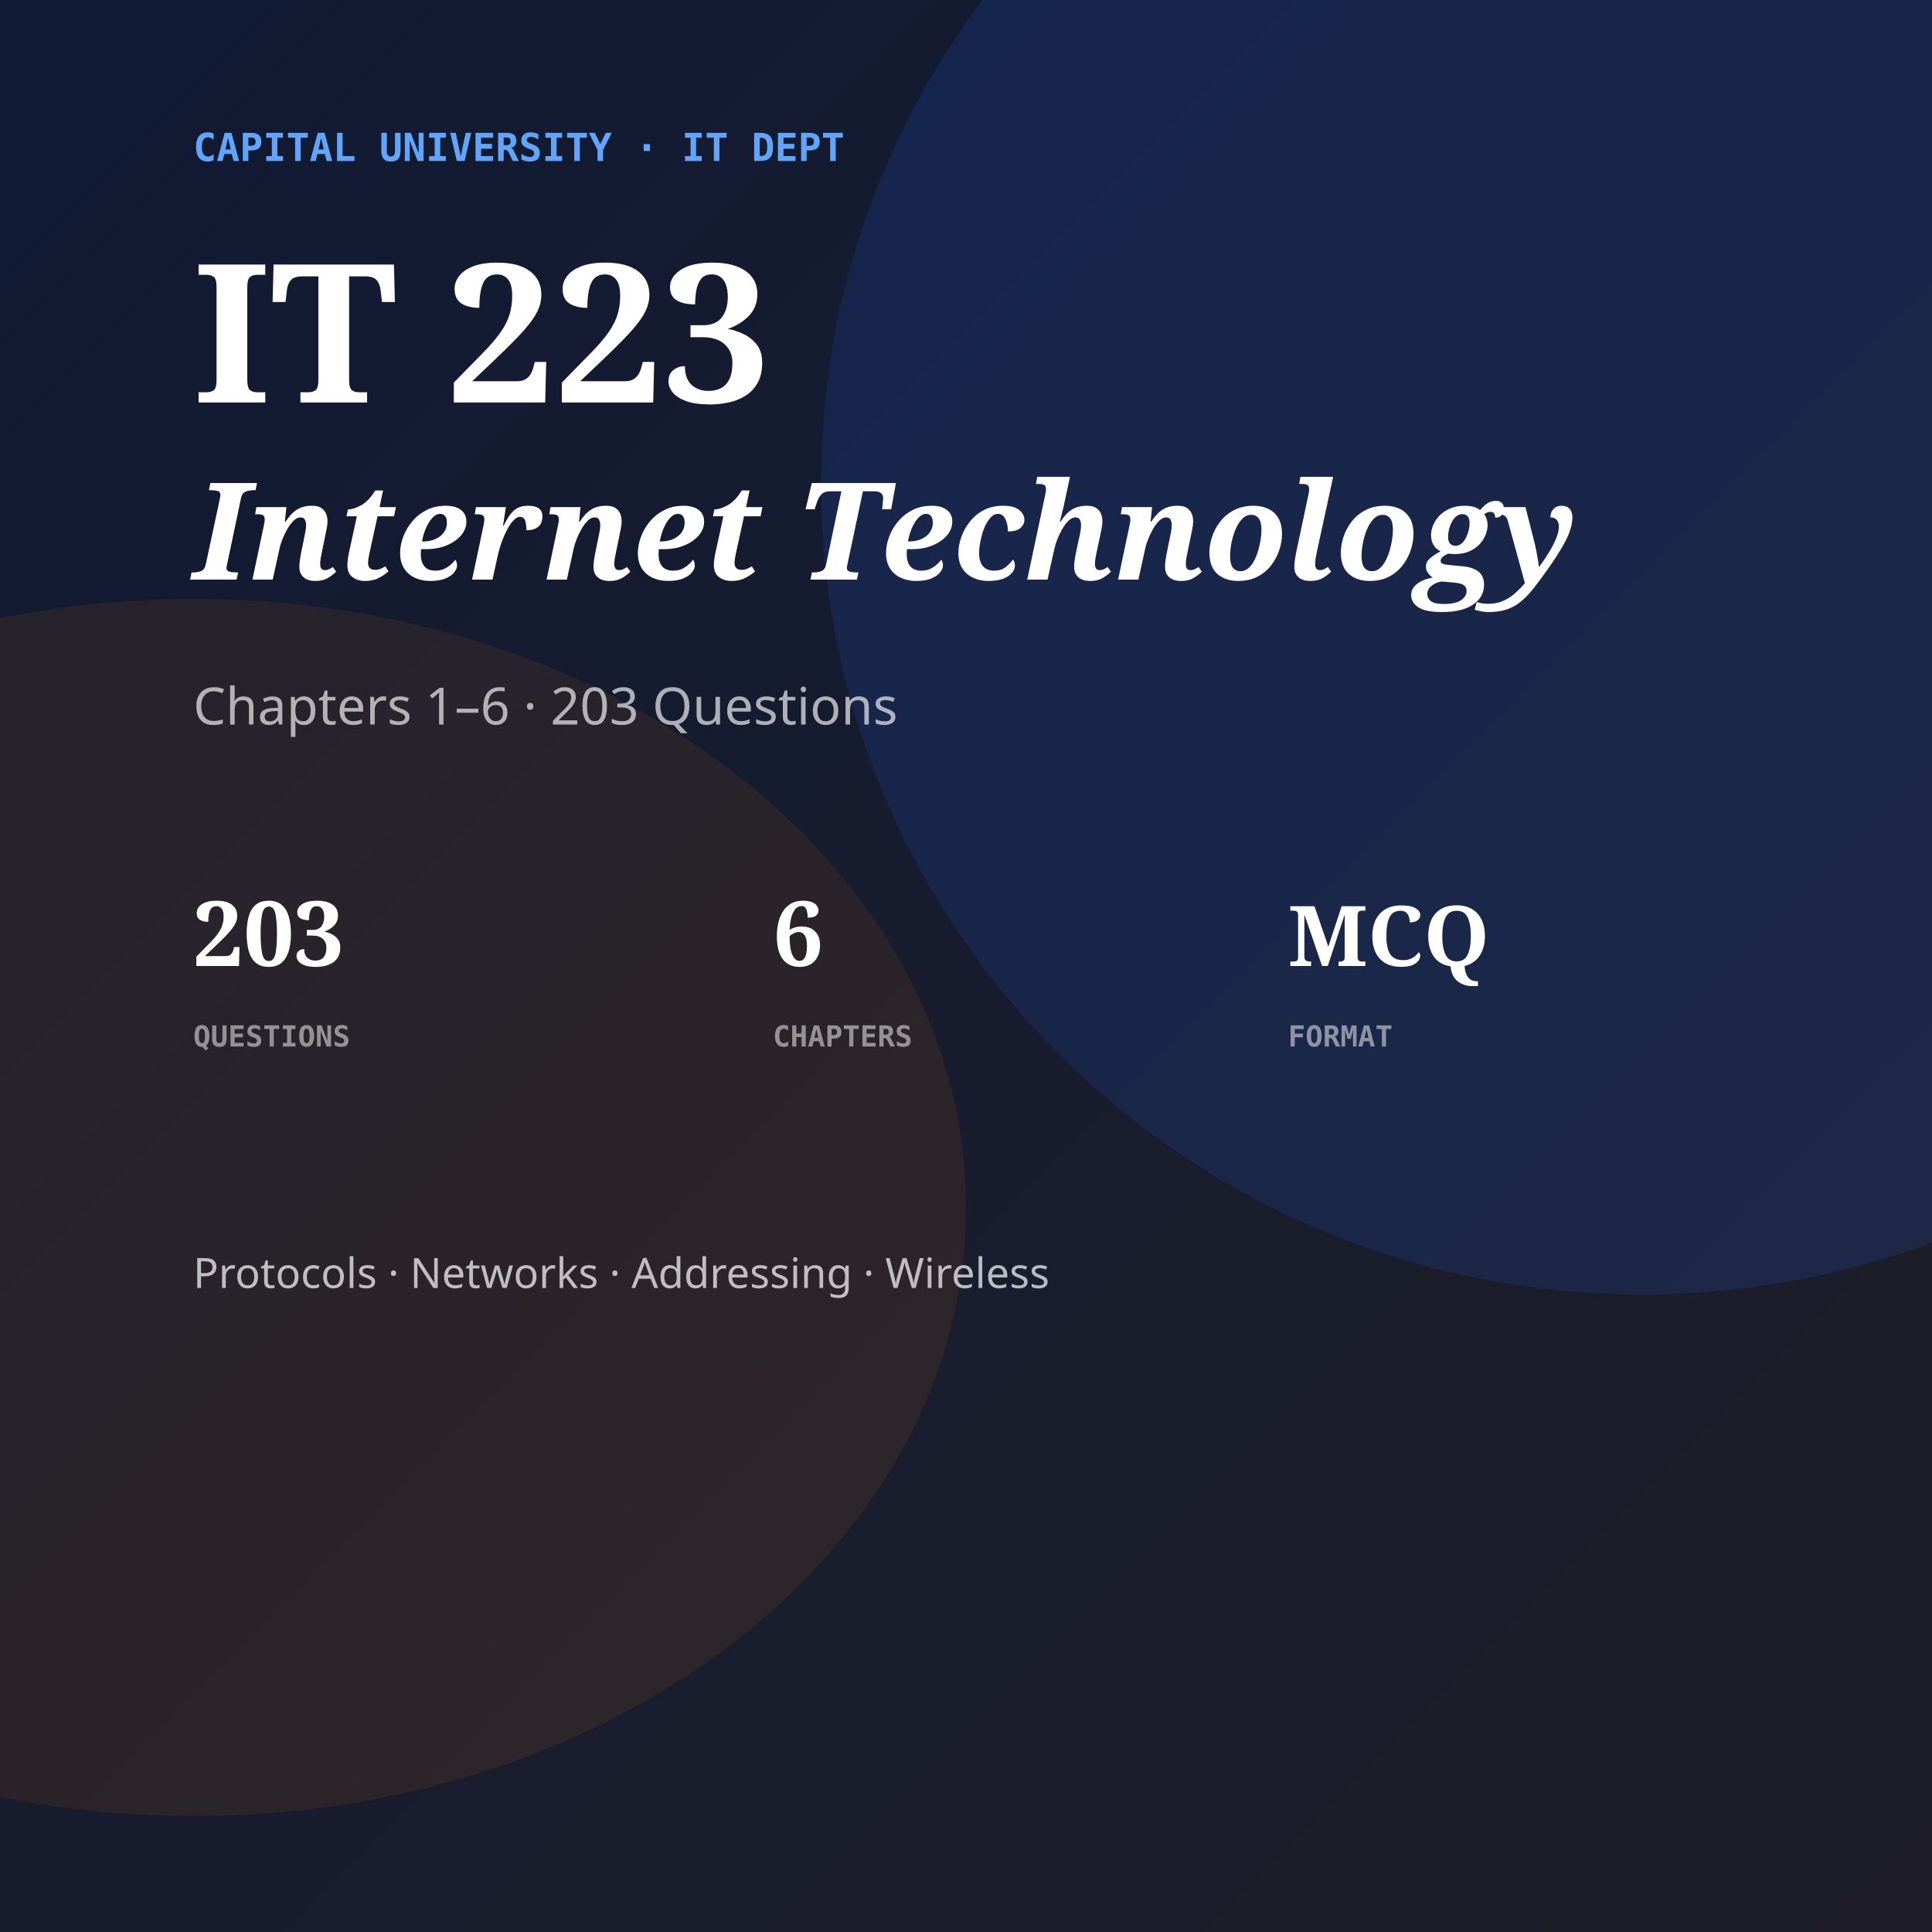
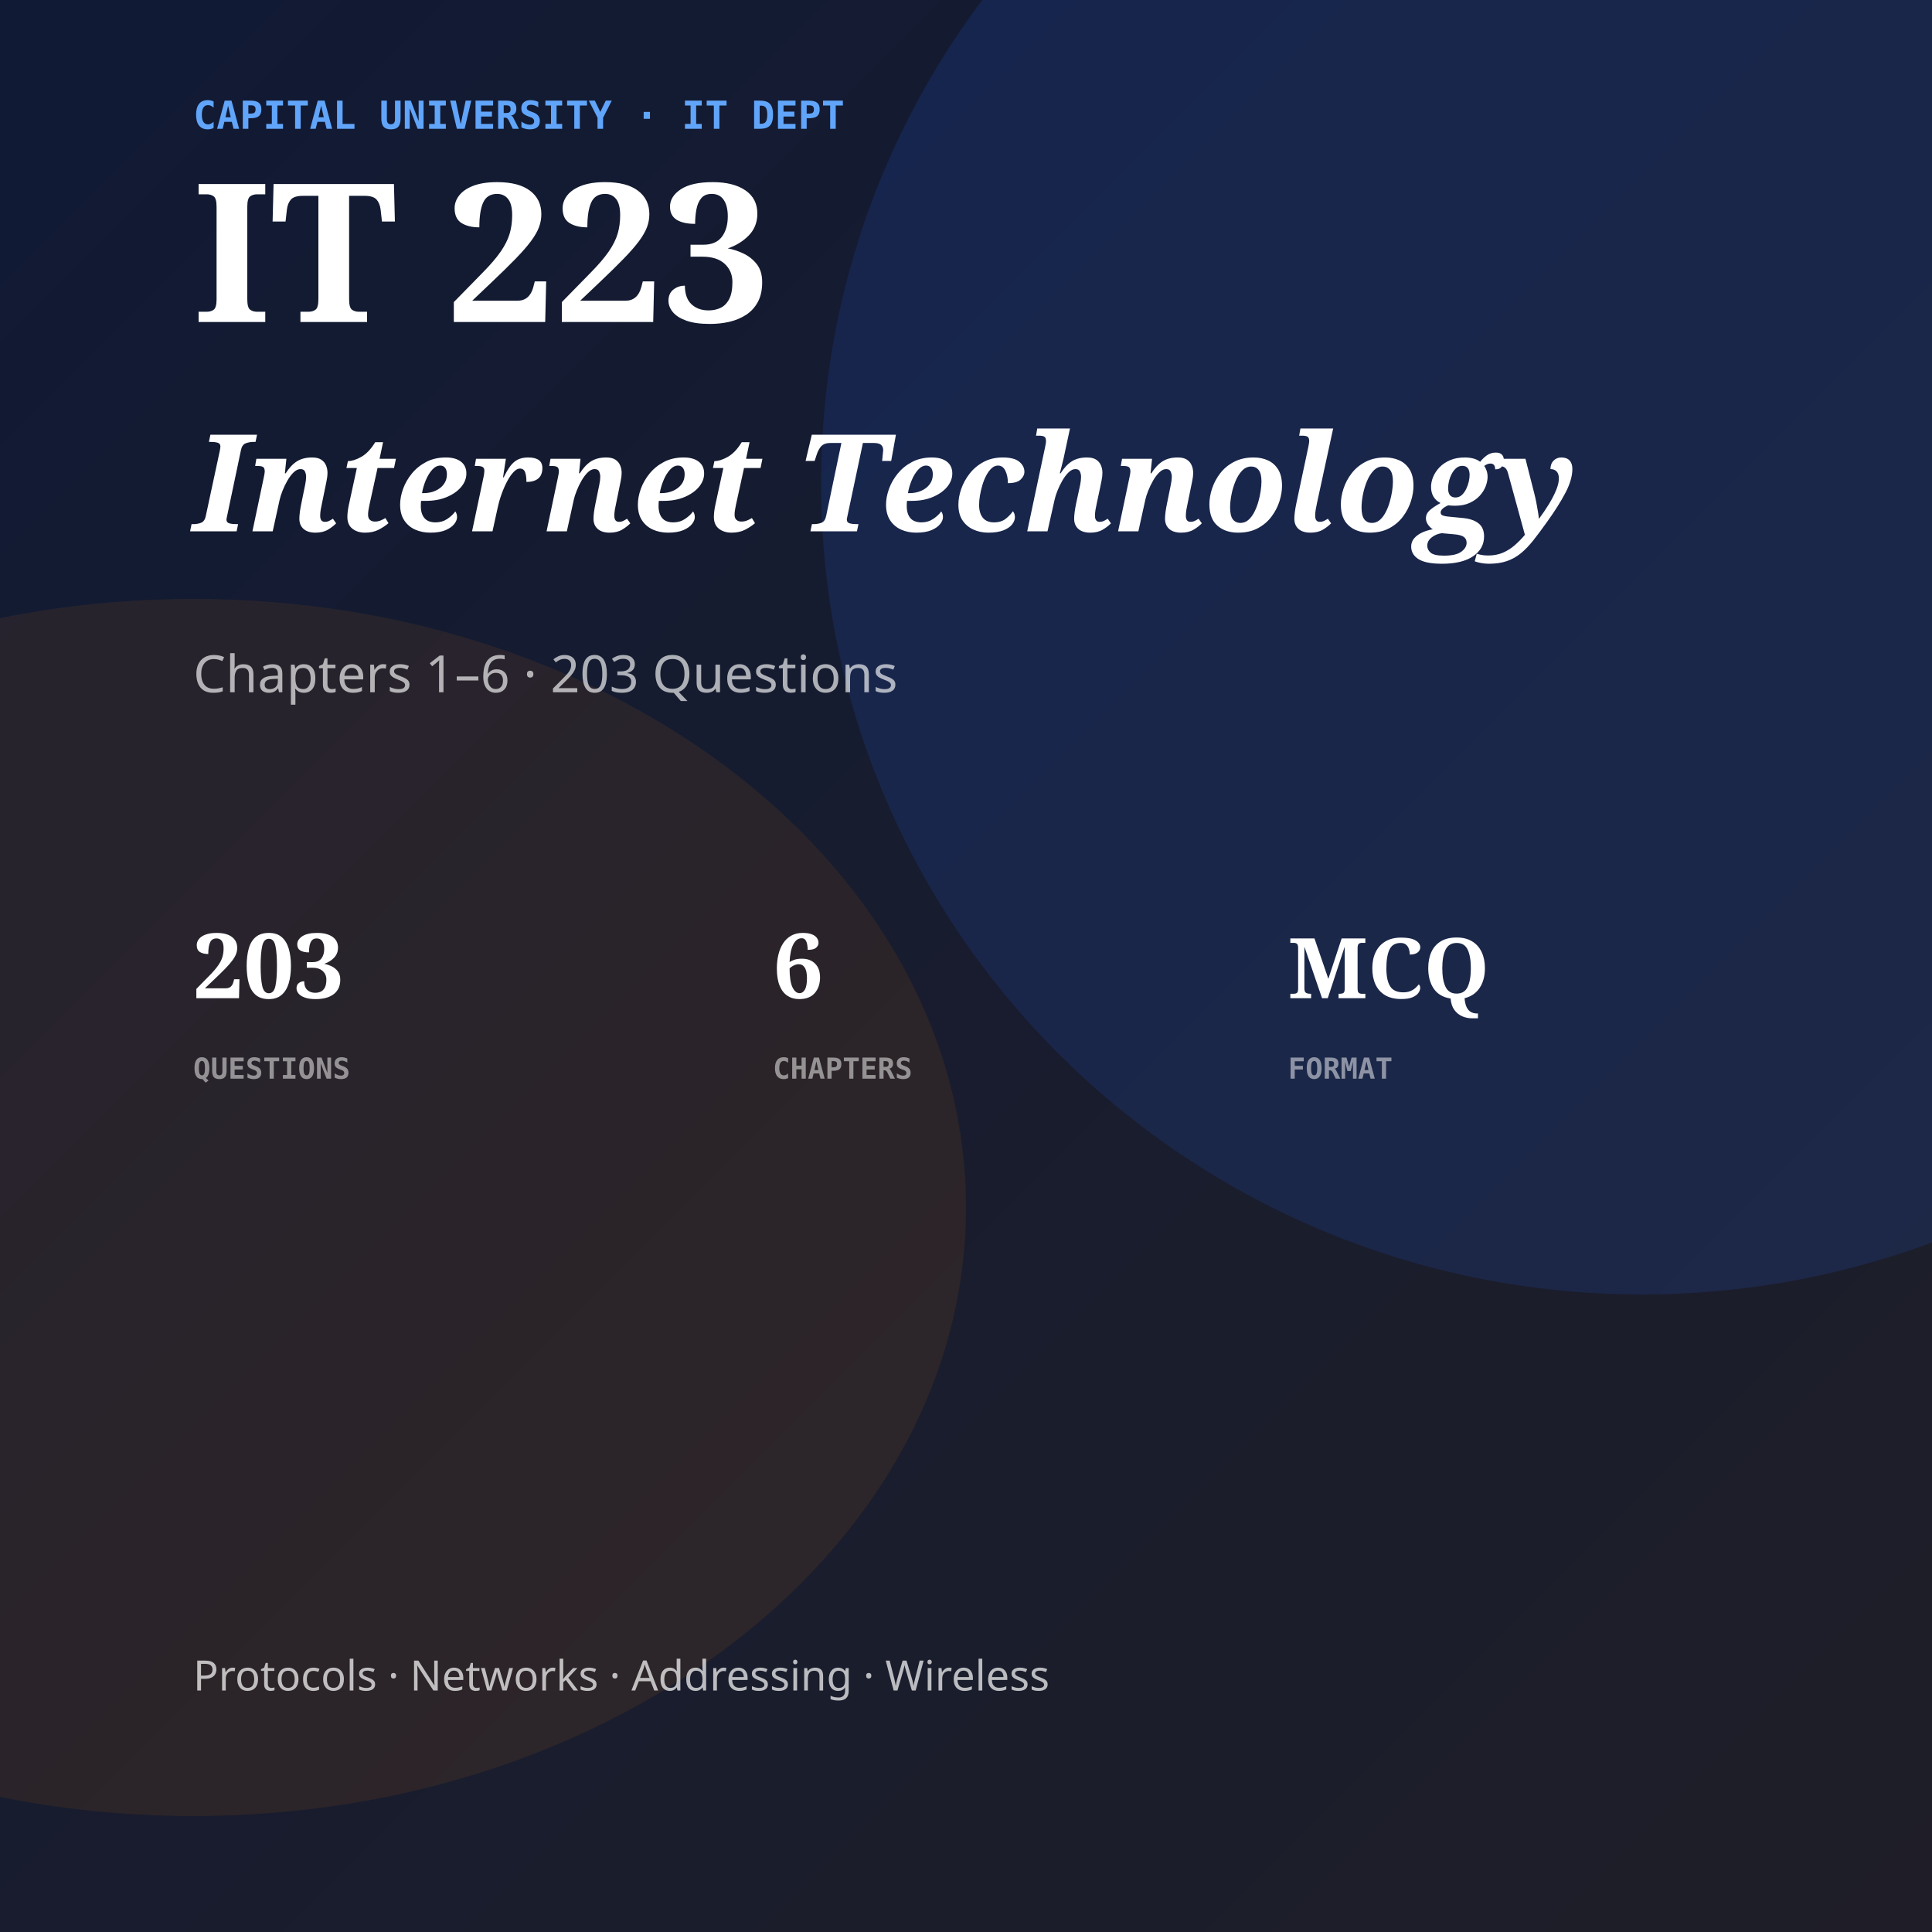
<svg xmlns="http://www.w3.org/2000/svg" width="1200" height="1200">
  <defs>
    <linearGradient id="grad1" x1="0%" y1="0%" x2="100%" y2="100%">
      <stop offset="0%" style="stop-color:#1e40af;stop-opacity:1" />
      <stop offset="100%" style="stop-color:#d97706;stop-opacity:1" />
    </linearGradient>
  </defs>
  <rect width="1200" height="1200" fill="#0f172a" />
  <rect width="1200" height="1200" fill="url(#grad1)" opacity="0.08" />
  <ellipse cx="1020" cy="300" rx="510" ry="504" fill="rgba(37,99,235,0.15)" />
  <ellipse cx="120" cy="750" rx="480" ry="378" fill="rgba(217,119,6,0.1)" />
-   <text x="120" y="100" font-family="monospace" font-size="24" font-weight="bold" fill="#60a5fa">CAPITAL UNIVERSITY · IT DEPT</text>
-   <text x="120" y="250" font-family="serif" font-size="120" font-weight="bold" fill="white">IT 223</text>
-   <text x="120" y="360" font-family="serif" font-size="84" font-weight="bold" fill="white" font-style="italic">Internet Technology</text>
-   <text x="120" y="450" font-family="sans-serif" font-size="32" fill="rgba(255,255,255,0.65)">Chapters 1–6 · 203 Questions</text>
-   <text x="120" y="600" font-family="serif" font-size="56" font-weight="bold" fill="white">203</text>
-   <text x="120" y="650" font-family="monospace" font-size="18" fill="rgba(255,255,255,0.5)" font-weight="bold">QUESTIONS</text>
-   <text x="480" y="600" font-family="serif" font-size="56" font-weight="bold" fill="white">6</text>
-   <text x="480" y="650" font-family="monospace" font-size="18" fill="rgba(255,255,255,0.5)" font-weight="bold">CHAPTERS</text>
-   <text x="800" y="600" font-family="serif" font-size="52" font-weight="bold" fill="white">MCQ</text>
-   <text x="800" y="650" font-family="monospace" font-size="18" fill="rgba(255,255,255,0.5)" font-weight="bold">FORMAT</text>
-   <text x="120" y="800" font-family="sans-serif" font-size="26" fill="rgba(255,255,255,0.7)">Protocols · Networks · Addressing · Wireless</text>
+   <text x="120" y="80" font-family="monospace" font-size="24" font-weight="bold" fill="#60a5fa">CAPITAL UNIVERSITY · IT DEPT</text>
+   <text x="120" y="200" font-family="serif" font-size="120" font-weight="bold" fill="white">IT 223</text>
+   <text x="120" y="330" font-family="serif" font-size="84" font-weight="bold" fill="white" font-style="italic">Internet Technology</text>
+   <text x="120" y="430" font-family="sans-serif" font-size="32" fill="rgba(255,255,255,0.65)">Chapters 1–6 · 203 Questions</text>
+   <text x="120" y="620" font-family="serif" font-size="56" font-weight="bold" fill="white">203</text>
+   <text x="120" y="670" font-family="monospace" font-size="18" fill="rgba(255,255,255,0.5)" font-weight="bold">QUESTIONS</text>
+   <text x="480" y="620" font-family="serif" font-size="56" font-weight="bold" fill="white">6</text>
+   <text x="480" y="670" font-family="monospace" font-size="18" fill="rgba(255,255,255,0.5)" font-weight="bold">CHAPTERS</text>
+   <text x="800" y="620" font-family="serif" font-size="52" font-weight="bold" fill="white">MCQ</text>
+   <text x="800" y="670" font-family="monospace" font-size="18" fill="rgba(255,255,255,0.5)" font-weight="bold">FORMAT</text>
+   <text x="120" y="1050" font-family="sans-serif" font-size="26" fill="rgba(255,255,255,0.7)">Protocols · Networks · Addressing · Wireless</text>
</svg>
